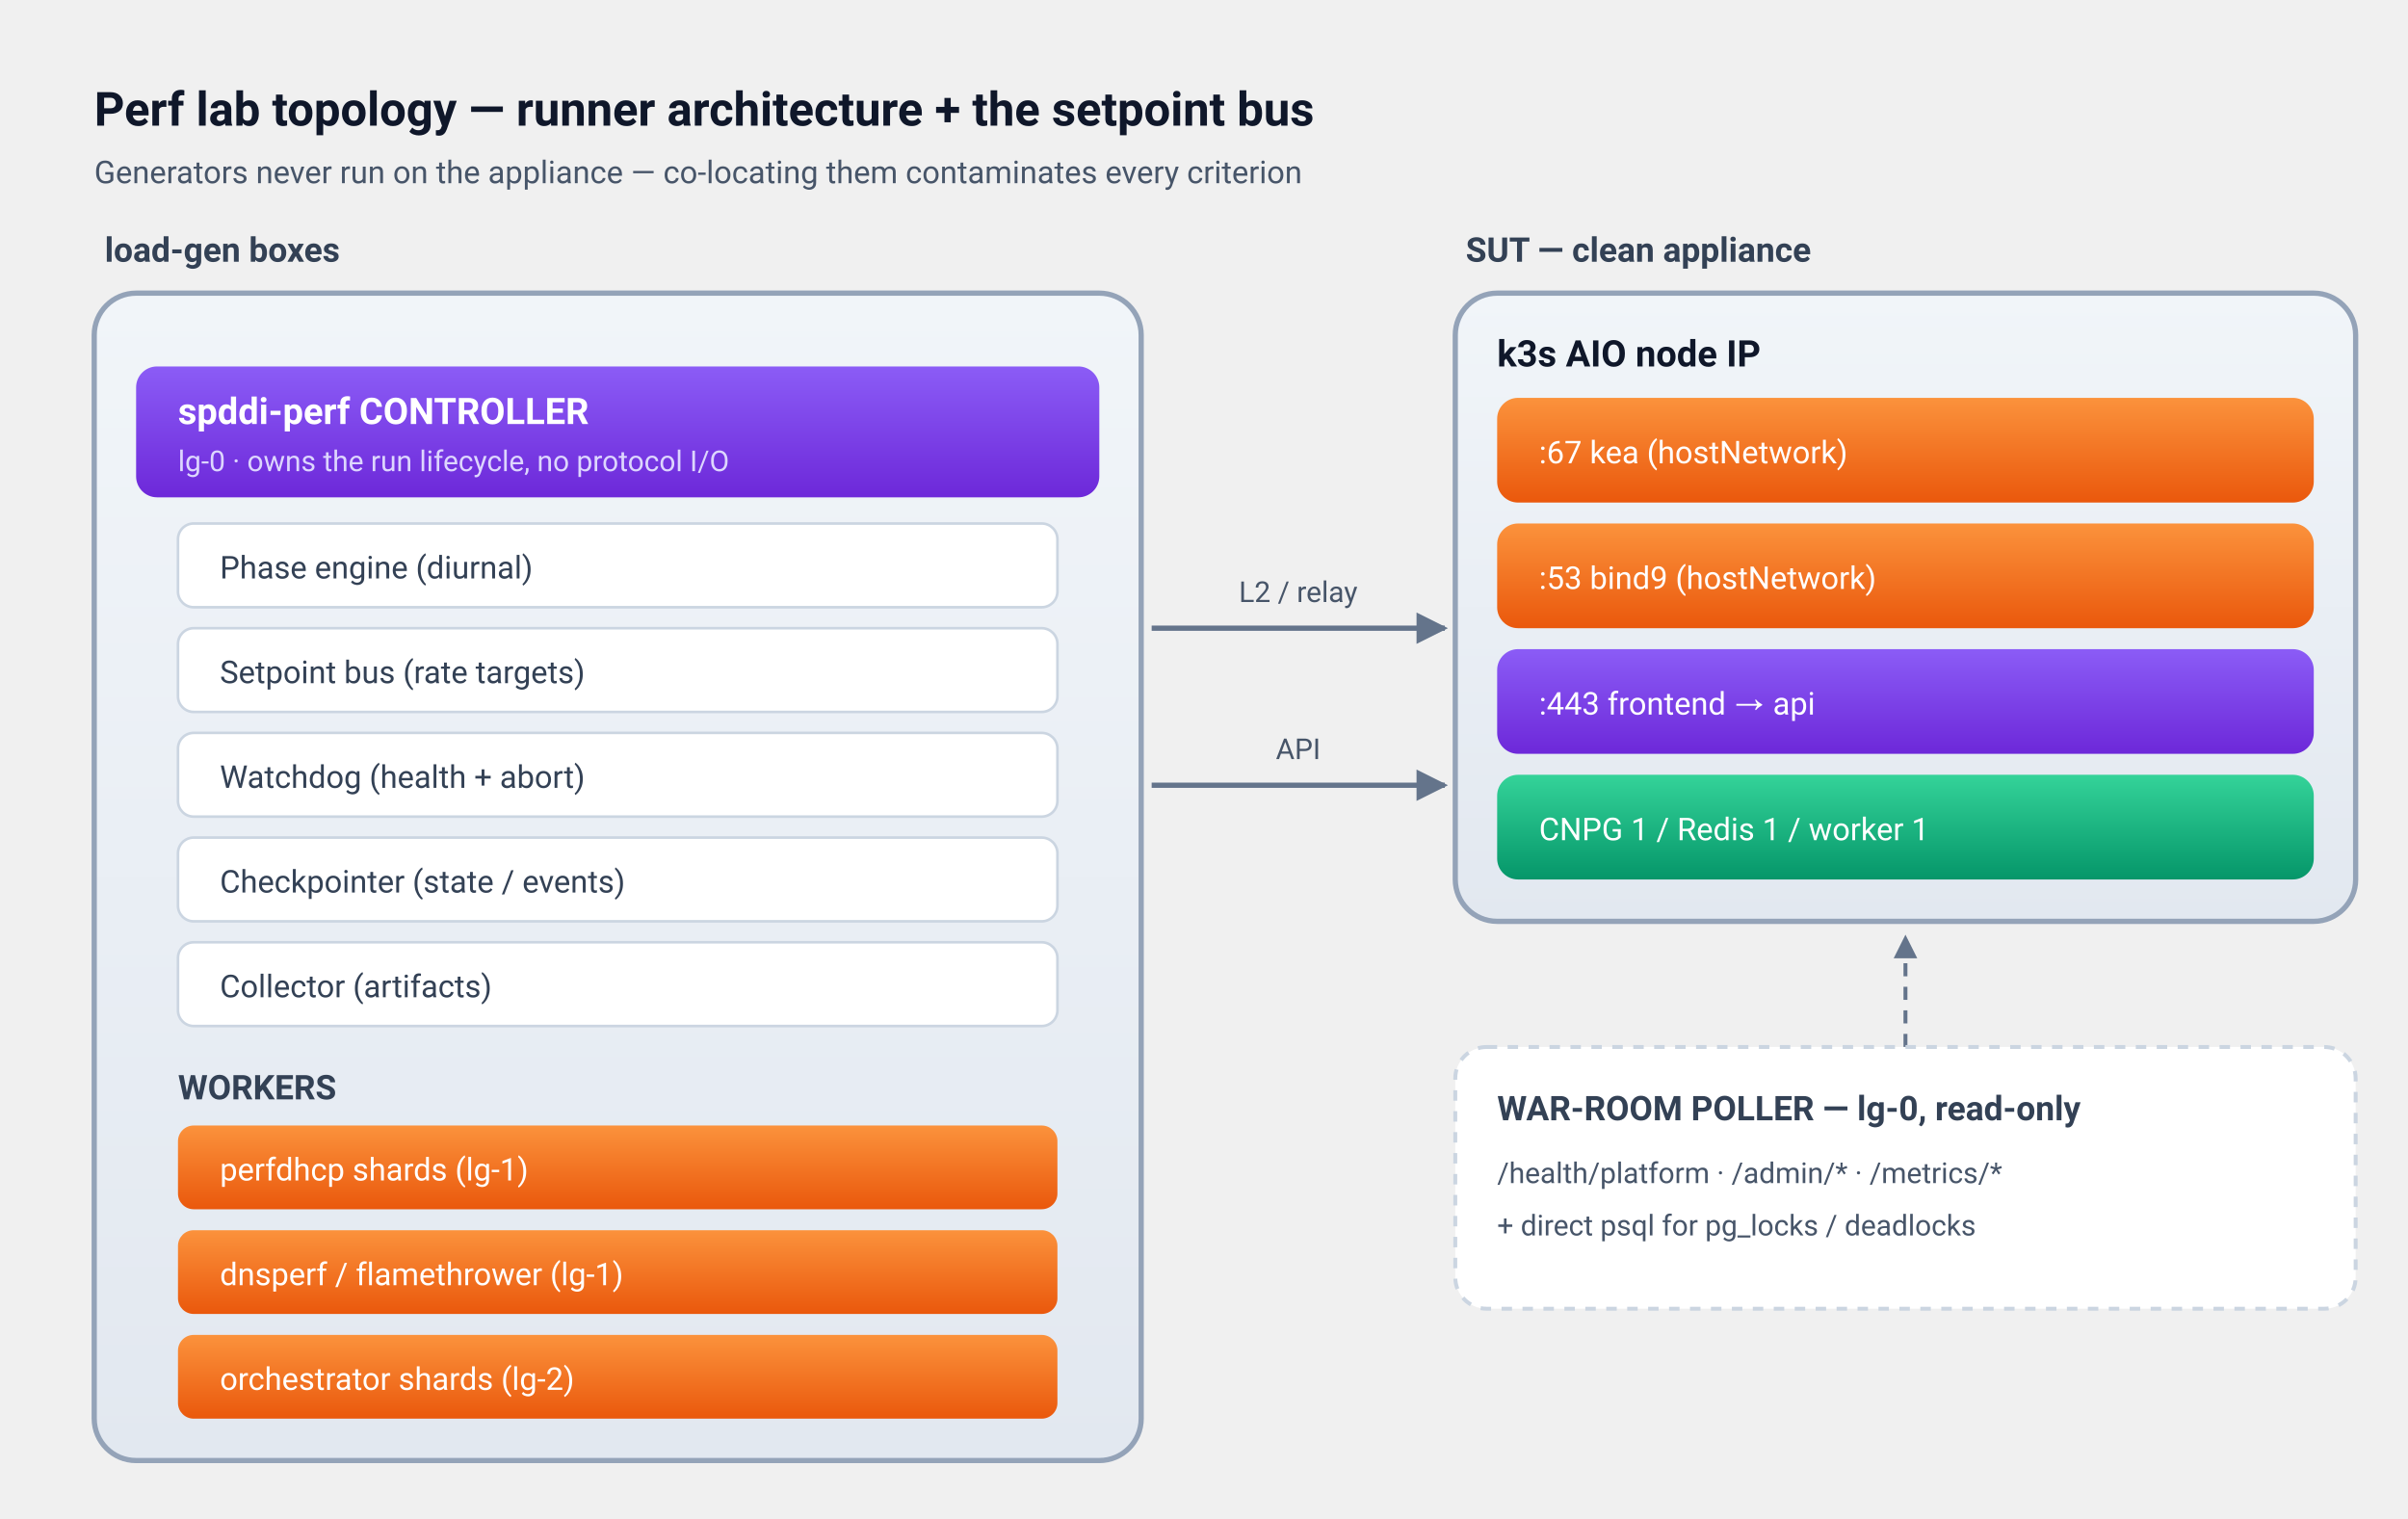
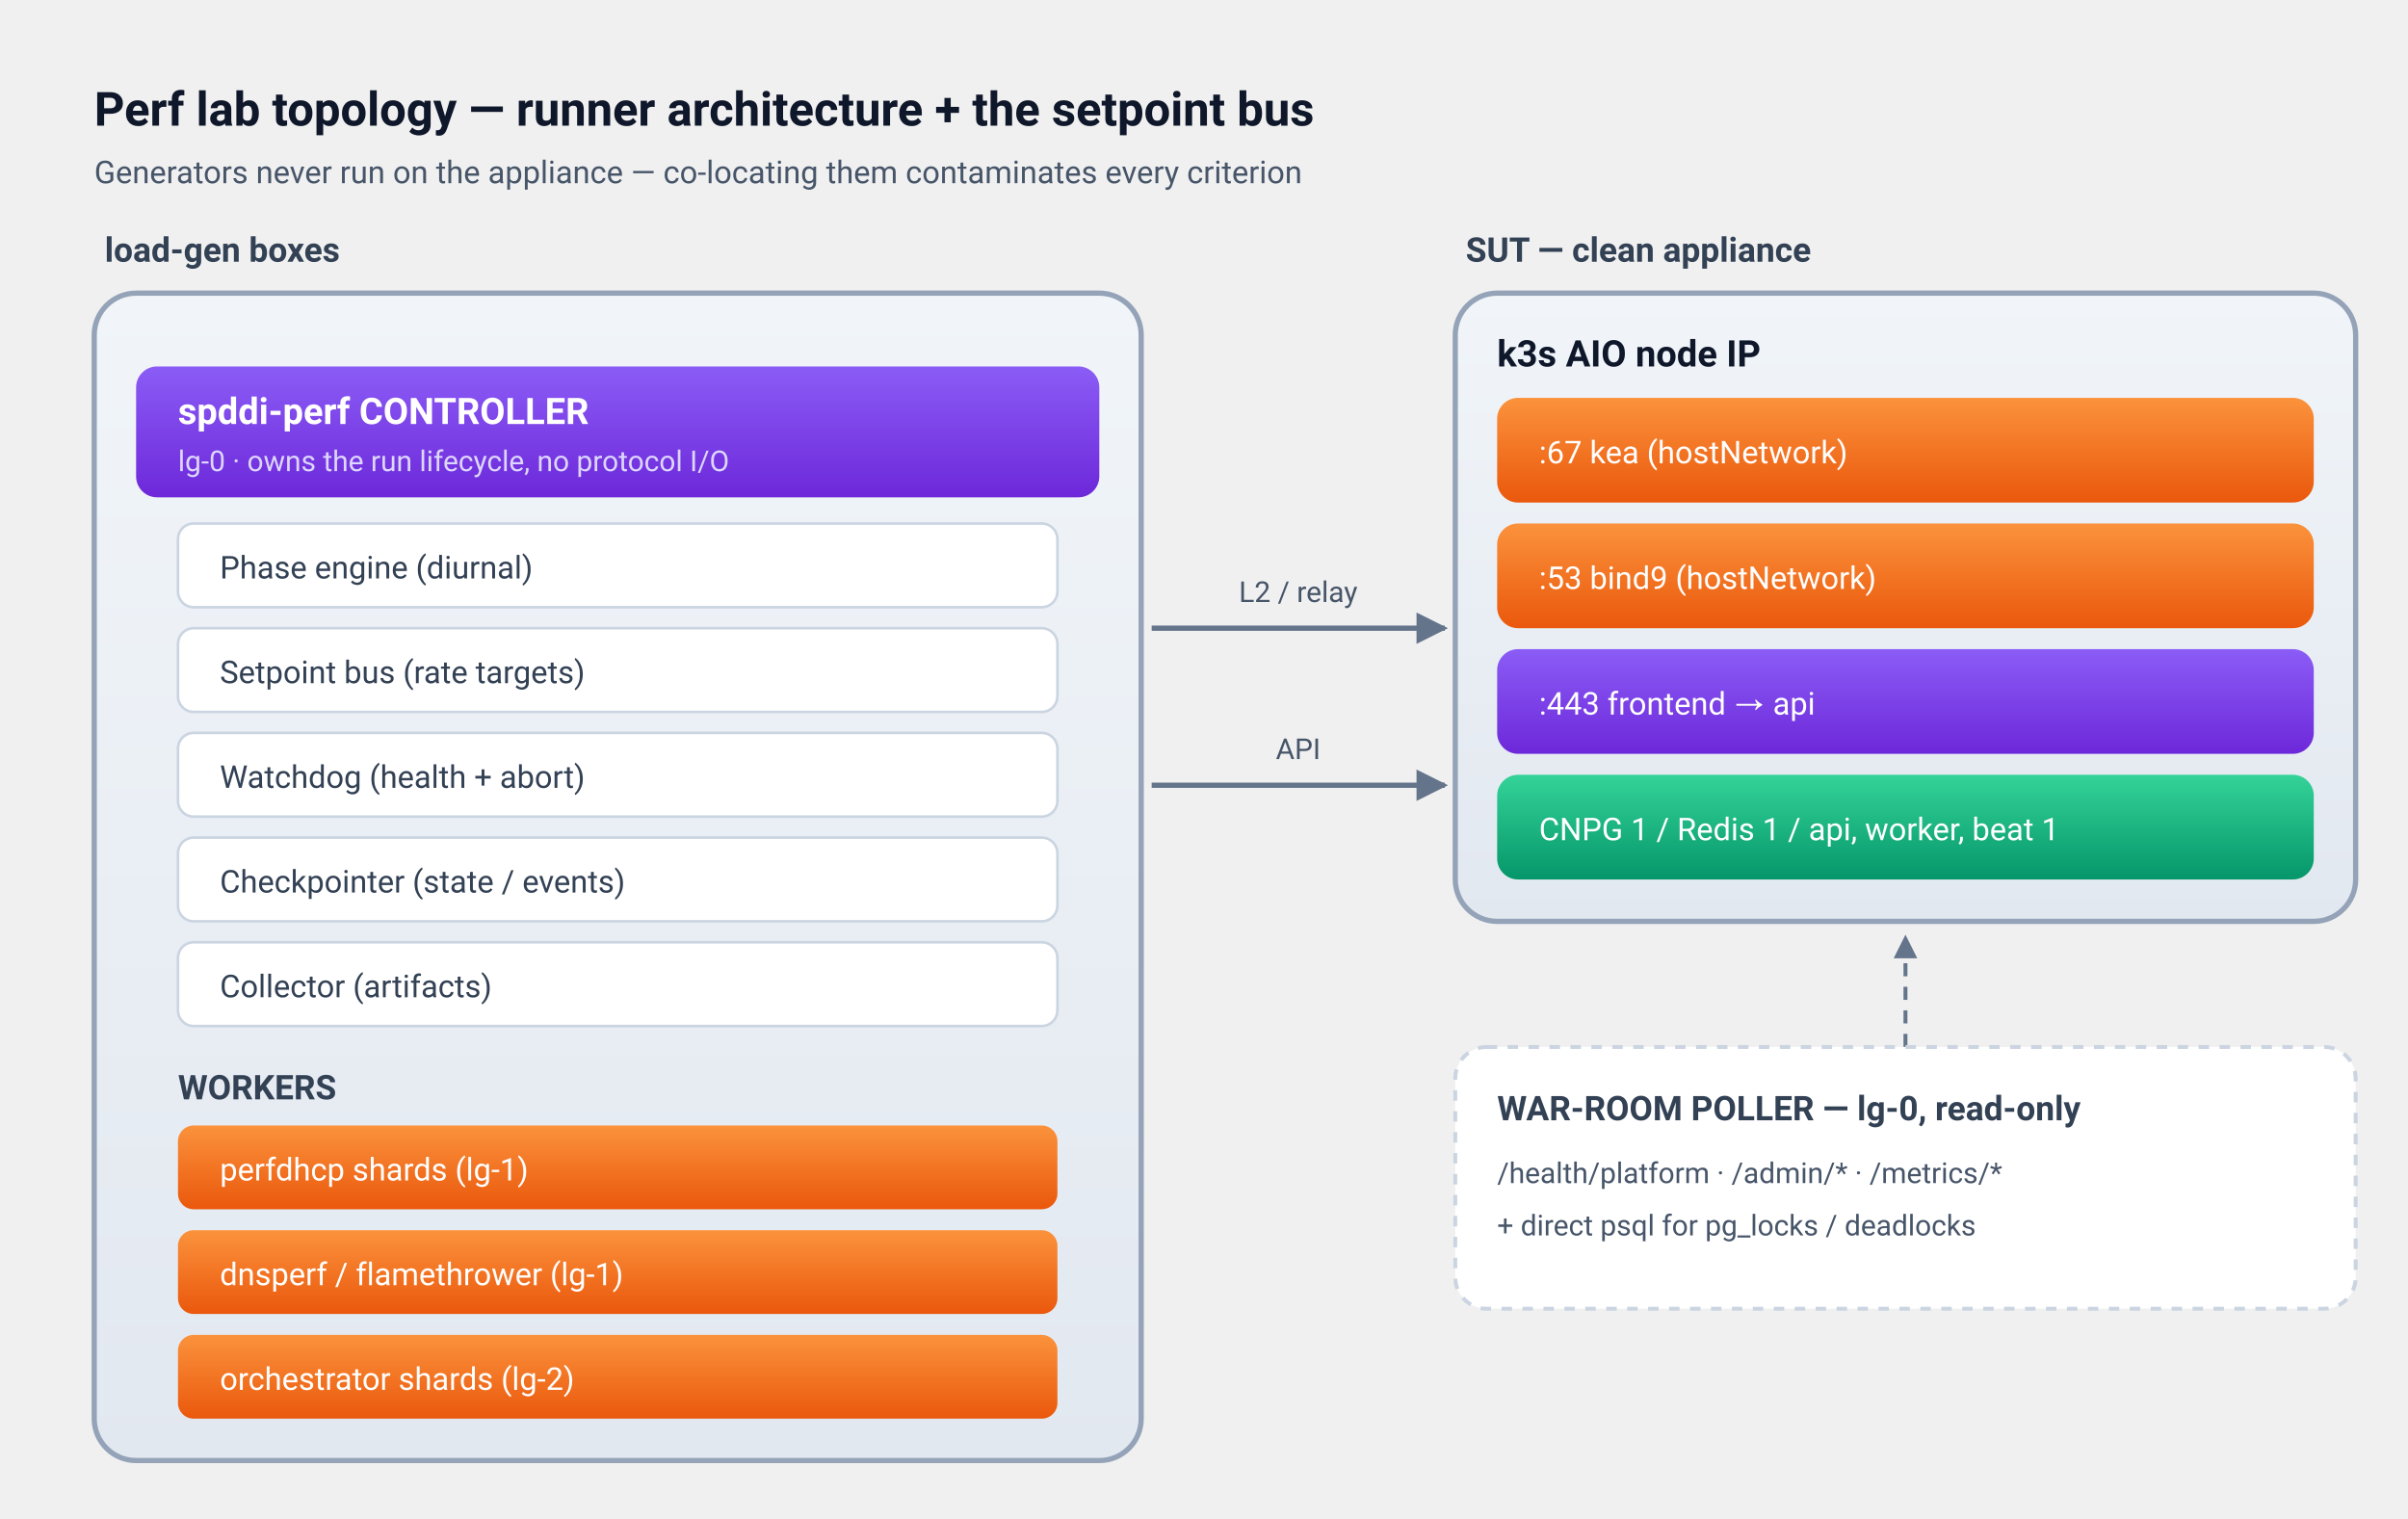
<svg xmlns="http://www.w3.org/2000/svg" width="920" height="580" viewBox="0 0 920 580" preserveAspectRatio="xMidYMid meet" font-family="ui-sans-serif, system-ui, -apple-system, 'Segoe UI', Roboto, Helvetica, Arial, sans-serif">
  <defs>
    <linearGradient id="perft-surface" x1="0" y1="0" x2="0" y2="1">
      <stop offset="0%" stop-color="#f1f5f9" />
      <stop offset="100%" stop-color="#e2e8f0" />
    </linearGradient>
    <linearGradient id="perft-control" x1="0" y1="0" x2="0" y2="1">
      <stop offset="0%" stop-color="#8b5cf6" />
      <stop offset="100%" stop-color="#6d28d9" />
    </linearGradient>
    <linearGradient id="perft-store" x1="0" y1="0" x2="0" y2="1">
      <stop offset="0%" stop-color="#34d399" />
      <stop offset="100%" stop-color="#059669" />
    </linearGradient>
    <linearGradient id="perft-agent" x1="0" y1="0" x2="0" y2="1">
      <stop offset="0%" stop-color="#fb923c" />
      <stop offset="100%" stop-color="#ea580c" />
    </linearGradient>
    <marker id="perft-arrow" viewBox="0 0 10 10" refX="9" refY="5" markerWidth="6" markerHeight="6" orient="auto-start-reverse">
      <path d="M 0 0 L 10 5 L 0 10 z" fill="#64748b" />
    </marker>
  </defs>
  <text x="36" y="48" font-size="18" font-weight="600" fill="#0f172a">Perf lab topology — runner architecture + the setpoint bus</text>
  <text x="36" y="70" font-size="12" fill="#475569">Generators never run on the appliance — co-locating them contaminates every criterion</text>
  <text x="40" y="100" font-size="13" font-weight="600" fill="#334155">load-gen boxes</text>
  <text x="560" y="100" font-size="13" font-weight="600" fill="#334155">SUT — clean appliance</text>
  <rect x="36" y="112" width="400" height="446" rx="16" fill="url(#perft-surface)" stroke="#94a3b8" stroke-width="2" />
  <rect x="52" y="140" width="368" height="50" rx="8" fill="url(#perft-control)" />
  <text x="68" y="162" font-size="14" font-weight="600" fill="#ffffff">spddi-perf CONTROLLER</text>
  <text x="68" y="180" font-size="11" fill="#ddd6fe">lg-0 · owns the run lifecycle, no protocol I/O</text>
  <rect x="68" y="200" width="336" height="32" rx="6" fill="#ffffff" stroke="#cbd5e1" stroke-width="1" />
  <text x="84" y="221" font-size="12" fill="#334155">Phase engine (diurnal)</text>
  <rect x="68" y="240" width="336" height="32" rx="6" fill="#ffffff" stroke="#cbd5e1" stroke-width="1" />
  <text x="84" y="261" font-size="12" fill="#334155">Setpoint bus (rate targets)</text>
  <rect x="68" y="280" width="336" height="32" rx="6" fill="#ffffff" stroke="#cbd5e1" stroke-width="1" />
  <text x="84" y="301" font-size="12" fill="#334155">Watchdog (health + abort)</text>
  <rect x="68" y="320" width="336" height="32" rx="6" fill="#ffffff" stroke="#cbd5e1" stroke-width="1" />
  <text x="84" y="341" font-size="12" fill="#334155">Checkpointer (state / events)</text>
  <rect x="68" y="360" width="336" height="32" rx="6" fill="#ffffff" stroke="#cbd5e1" stroke-width="1" />
  <text x="84" y="381" font-size="12" fill="#334155">Collector (artifacts)</text>
  <text x="68" y="420" font-size="13" font-weight="600" fill="#334155">WORKERS</text>
  <rect x="68" y="430" width="336" height="32" rx="6" fill="url(#perft-agent)" />
  <text x="84" y="451" font-size="12" fill="#ffffff">perfdhcp shards (lg-1)</text>
  <rect x="68" y="470" width="336" height="32" rx="6" fill="url(#perft-agent)" />
  <text x="84" y="491" font-size="12" fill="#ffffff">dnsperf / flamethrower (lg-1)</text>
  <rect x="68" y="510" width="336" height="32" rx="6" fill="url(#perft-agent)" />
  <text x="84" y="531" font-size="12" fill="#ffffff">orchestrator shards (lg-2)</text>
  <path d="M 440 240 H 552" stroke="#64748b" stroke-width="2" fill="none" marker-end="url(#perft-arrow)" />
  <text x="496" y="230" text-anchor="middle" font-size="11" fill="#475569">L2 / relay</text>
  <path d="M 440 300 H 552" stroke="#64748b" stroke-width="2" fill="none" marker-end="url(#perft-arrow)" />
  <text x="496" y="290" text-anchor="middle" font-size="11" fill="#475569">API</text>
  <rect x="556" y="112" width="344" height="240" rx="16" fill="url(#perft-surface)" stroke="#94a3b8" stroke-width="2" />
  <text x="572" y="140" font-size="14" font-weight="600" fill="#0f172a">k3s AIO node IP</text>
  <rect x="572" y="152" width="312" height="40" rx="8" fill="url(#perft-agent)" />
  <text x="588" y="177" font-size="12" fill="#ffffff">:67 kea (hostNetwork)</text>
  <rect x="572" y="200" width="312" height="40" rx="8" fill="url(#perft-agent)" />
  <text x="588" y="225" font-size="12" fill="#ffffff">:53 bind9 (hostNetwork)</text>
  <rect x="572" y="248" width="312" height="40" rx="8" fill="url(#perft-control)" />
  <text x="588" y="273" font-size="12" fill="#ffffff">:443 frontend → api</text>
  <rect x="572" y="296" width="312" height="40" rx="8" fill="url(#perft-store)" />
-   <text x="588" y="321" font-size="12" fill="#ffffff">CNPG 1 / Redis 1 / worker 1</text>
+   <text x="588" y="321" font-size="12" fill="#ffffff">CNPG 1 / Redis 1 / api, worker, beat 1</text>
  <path d="M 728 400 V 358" stroke="#64748b" stroke-width="1.5" stroke-dasharray="5 4" fill="none" marker-end="url(#perft-arrow)" />
  <rect x="556" y="400" width="344" height="100" rx="12" fill="#ffffff" stroke="#cbd5e1" stroke-dasharray="4 4" stroke-width="1.5" />
  <text x="572" y="428" font-size="13" font-weight="600" fill="#334155">WAR-ROOM POLLER — lg-0, read-only</text>
  <text x="572" y="452" font-size="11" fill="#475569">/health/platform · /admin/* · /metrics/*</text>
  <text x="572" y="472" font-size="11" fill="#475569">+ direct psql for pg_locks / deadlocks</text>
</svg>
